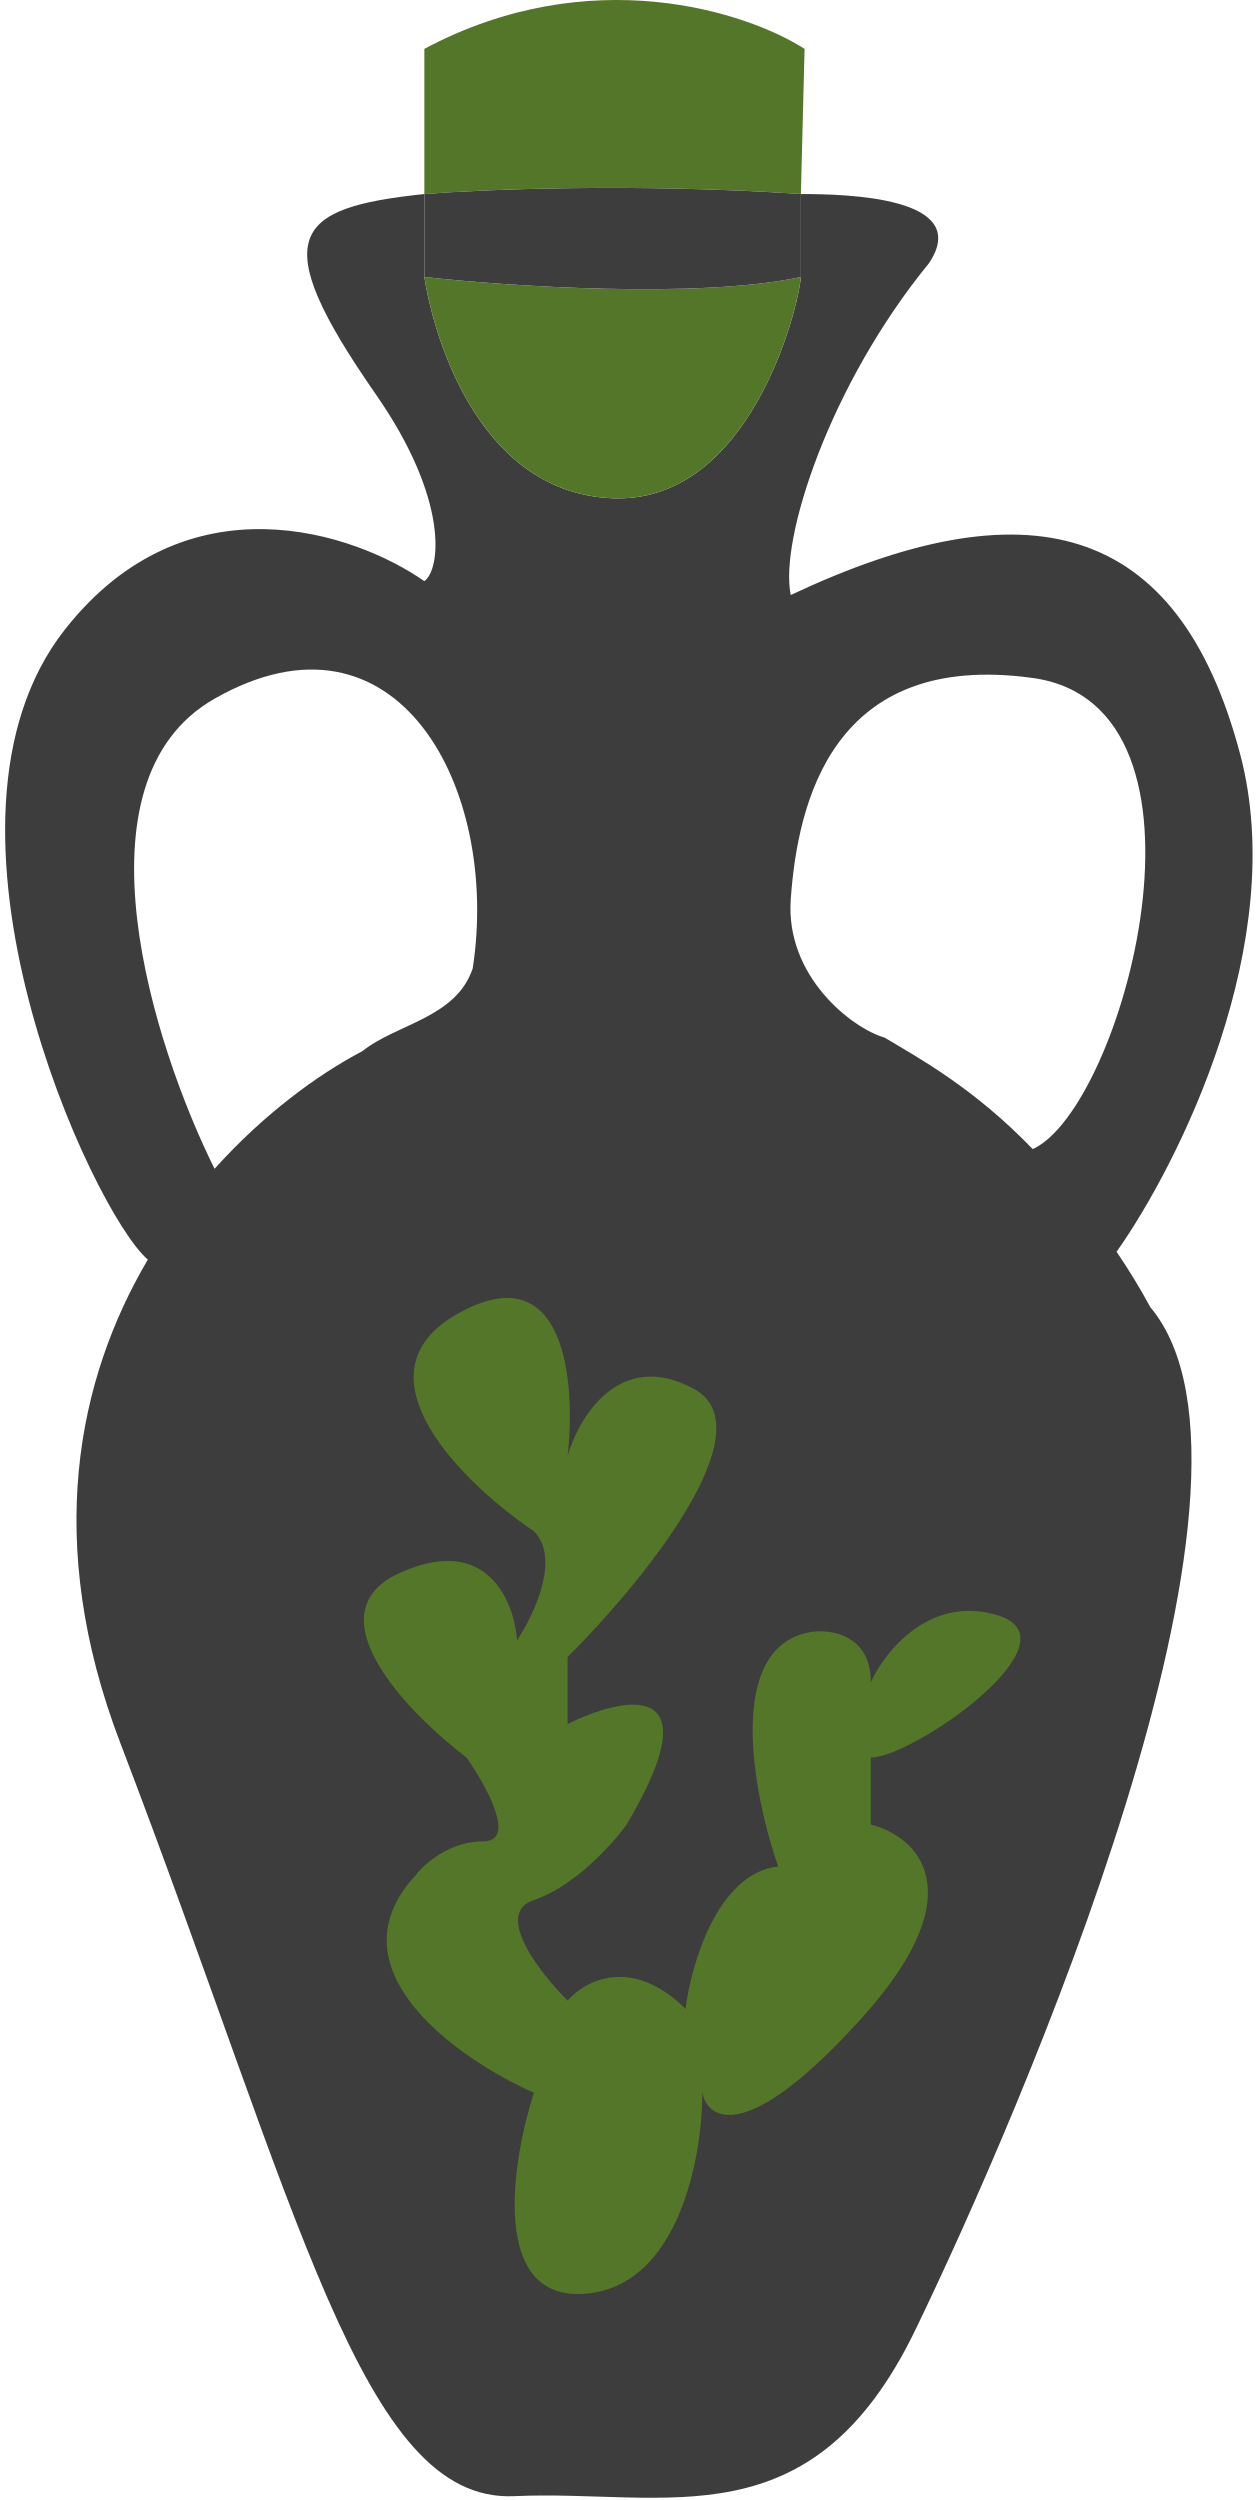
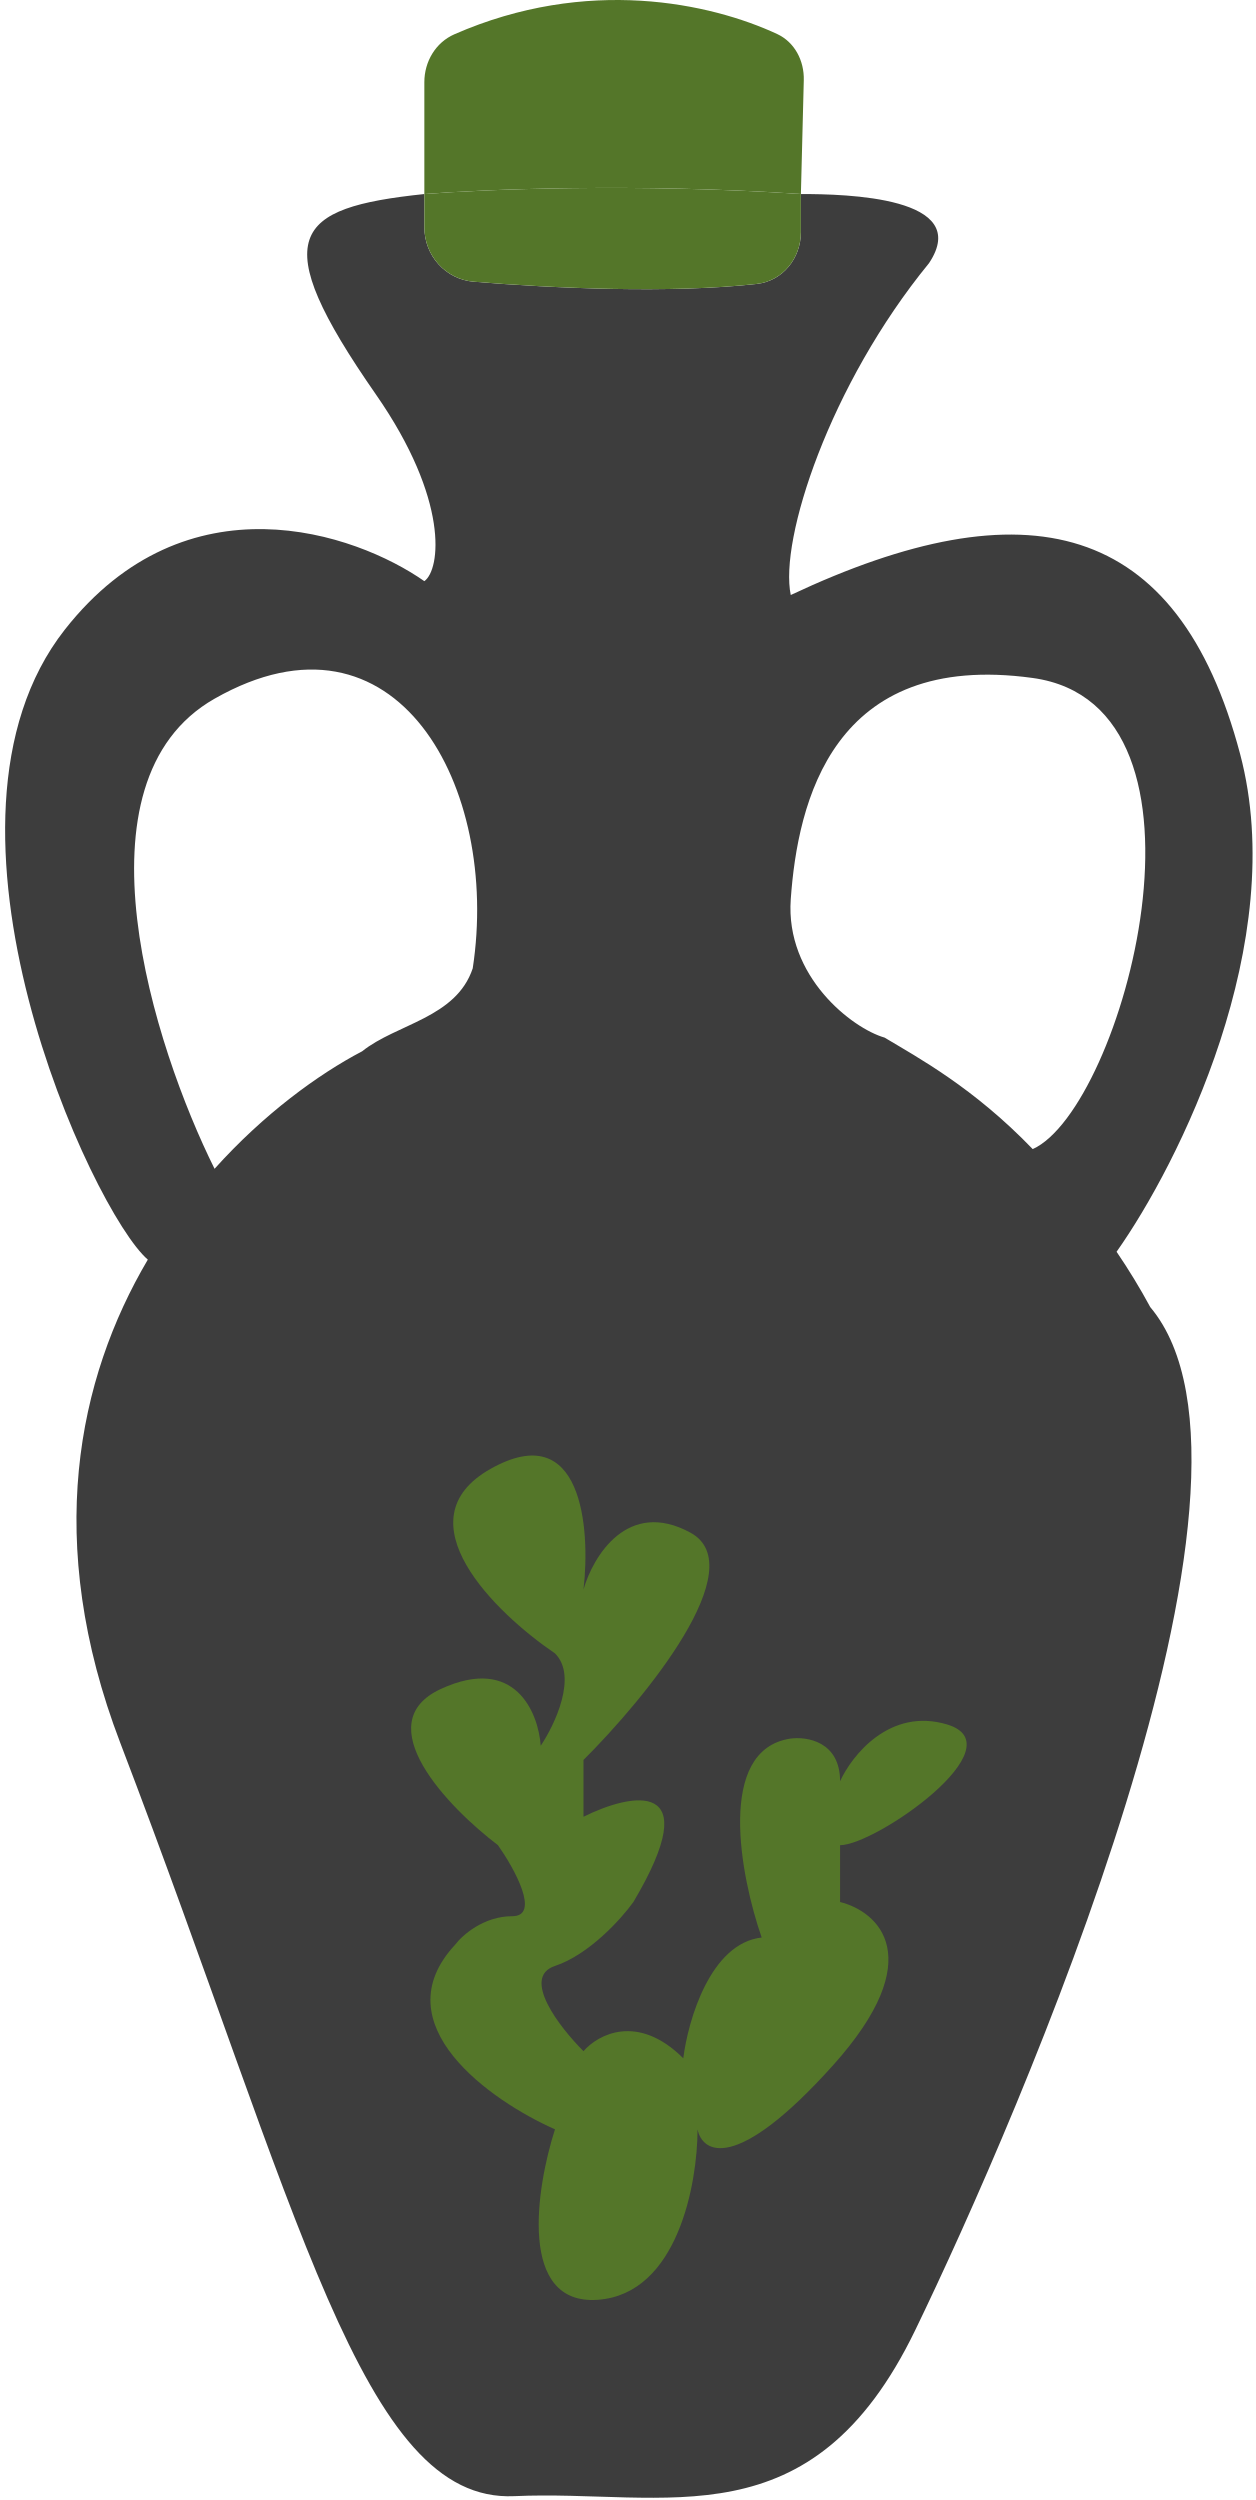
<svg xmlns="http://www.w3.org/2000/svg" width="113" height="225" viewBox="0 0 113 225" fill="none">
-   <path d="M10.816 156.836C26.992 199.144 32.592 225.276 46.28 224.654C59.968 224.032 73.034 229.01 82.367 209.722C91.7 190.434 116.588 133.192 103.522 117.637C102.593 115.914 101.574 114.252 100.492 112.659C98.171 109.241 95.561 106.139 92.944 103.419C87.621 97.886 82.625 95.192 79.612 93.384C76.708 92.554 70.67 87.897 71.168 80.928C71.79 72.218 74.901 58.529 92.944 61.018C110.988 63.507 101.033 99.779 92.944 103.419C95.561 106.139 98.171 109.241 100.492 112.659C106.065 104.778 116.09 84.785 111.61 67.861C106.01 46.707 92.322 43.596 71.168 53.551C70.131 48.573 74.652 34.635 83.611 23.685C87.593 17.712 76.132 17.463 72.081 17.463V24.929C71.85 27.832 67.434 45.461 54.99 44.839C42.522 44.216 38.813 29.077 38.191 24.929V17.463C26.37 18.707 23.88 21.196 33.836 35.506C40.447 45.01 39.643 51.268 38.191 52.305C31.97 47.95 16.788 42.724 5.838 56.661C-7.851 74.082 8.326 109.095 13.304 113.366C15.098 110.321 17.152 107.593 19.31 105.192C13.846 94.199 6.196 70.348 19.31 62.883C35.702 53.551 45.035 70.877 42.546 87.148C41.053 91.628 35.702 92.128 32.592 94.616C28.633 96.693 23.752 100.249 19.31 105.192C17.152 107.593 15.098 110.321 13.304 113.366C6.989 124.084 3.891 138.726 10.816 156.836Z" fill="#3D3D3D" />
-   <path fill-rule="evenodd" clip-rule="evenodd" d="M38.191 4.397C53.124 -3.567 67.227 1.079 72.412 4.397L72.081 17.463C57.382 16.467 43.364 17.048 38.191 17.463V4.397ZM38.191 24.929C38.813 29.077 42.522 44.216 54.99 44.839C67.434 45.461 71.85 27.832 72.081 24.929C62.858 26.92 45.645 25.759 38.191 24.929Z" fill="#547629" />
-   <path d="M72.081 24.929V17.463C57.382 16.467 43.364 17.048 38.191 17.463V24.929C45.645 25.759 62.858 26.92 72.081 24.929Z" fill="#3D3D3D" />
-   <path d="M41.23 118.212C31.527 123.642 41.735 133.546 48.052 137.819C50.478 140.233 48.052 145.36 46.536 147.623C46.283 144.103 43.807 137.97 35.924 141.59C28.04 145.209 36.682 154.158 41.988 158.18C43.757 160.694 46.536 165.721 43.504 165.721C40.472 165.721 38.198 167.732 37.44 168.738C29.556 177.184 41.23 185.328 48.052 188.345C46.031 194.629 44.11 207.047 52.6 206.444C61.09 205.84 63.212 194.126 63.212 188.345C63.718 190.859 67.306 193.02 77.615 181.558C87.924 170.095 82.416 165.219 78.373 164.213V158.18C82.163 158.18 97.323 147.623 89.743 145.36C83.679 143.55 79.636 148.628 78.373 151.393C78.373 147.17 74.835 146.617 73.067 146.868C65.183 148.075 67.761 161.448 70.035 167.984C64.577 168.587 62.202 176.782 61.697 180.804C56.845 175.977 52.6 178.29 51.084 180.05C48.557 177.536 44.414 172.207 48.052 171C51.691 169.794 55.127 165.973 56.39 164.213C64.274 150.941 56.138 152.65 51.084 155.164V149.131C57.654 142.595 69.125 128.619 62.455 124.999C55.784 121.379 52.095 127.513 51.084 131.032C51.842 124.497 50.933 112.783 41.23 118.212Z" fill="#547629" />
+   <path d="M10.816 156.836C26.992 199.145 32.592 225.277 46.28 224.654C59.968 224.032 73.034 229.01 82.367 209.722C91.7 190.434 116.588 133.192 103.522 117.638C102.593 115.914 101.574 114.252 100.492 112.659C98.171 109.241 95.561 106.139 92.944 103.419C87.621 97.886 82.625 95.192 79.612 93.384C76.708 92.554 70.67 87.897 71.168 80.928C71.79 72.218 74.901 58.529 92.944 61.018C110.988 63.507 101.033 99.779 92.944 103.419C95.561 106.139 98.171 109.241 100.492 112.659C106.065 104.778 116.09 84.785 111.61 67.861C106.01 46.707 92.322 43.596 71.168 53.551C70.131 48.573 74.652 34.635 83.611 23.685C87.593 17.712 76.132 17.463 72.081 17.463V20.893C72.081 23.248 70.439 25.295 68.098 25.555C60.36 26.418 49.819 25.948 42.641 25.355C40.102 25.145 38.191 23.002 38.191 20.455V17.463C26.37 18.707 23.88 21.196 33.836 35.506C40.447 45.01 39.643 51.268 38.191 52.305C31.97 47.95 16.788 42.724 5.838 56.661C-7.851 74.082 8.326 109.095 13.304 113.366C15.098 110.321 17.152 107.593 19.31 105.192C13.846 94.199 6.196 70.348 19.31 62.883C35.702 53.551 45.035 70.877 42.546 87.148C41.053 91.628 35.702 92.128 32.592 94.617C28.633 96.693 23.752 100.249 19.31 105.192C17.152 107.593 15.098 110.321 13.304 113.366C6.989 124.084 3.891 138.726 10.816 156.836Z" fill="#3D3D3D" />
+   <path d="M72.341 7.216C72.385 5.466 71.524 3.795 69.937 3.058C63.969 0.287 52.861 -2.16 40.891 3.087C39.2 3.829 38.191 5.551 38.191 7.397V17.463C43.364 17.048 57.382 16.467 72.081 17.463L72.341 7.216Z" fill="#547629" />
+   <path d="M68.098 25.555C70.439 25.295 72.081 23.248 72.081 20.893V17.463C57.382 16.467 43.364 17.048 38.191 17.463V20.455C38.191 23.002 40.102 25.145 42.641 25.355C49.819 25.948 60.36 26.418 68.098 25.555Z" fill="#547629" />
+   <path d="M44.176 132.183C35.965 136.786 44.604 145.183 49.949 148.805C52.002 150.851 49.949 155.198 48.666 157.116C48.452 154.133 46.357 148.933 39.686 152.002C33.015 155.07 40.327 162.657 44.817 166.066C46.314 168.197 48.666 172.459 46.1 172.459C43.534 172.459 41.61 174.164 40.969 175.017C34.297 182.177 44.176 189.081 49.949 191.639C48.239 196.966 46.613 207.493 53.798 206.982C60.982 206.471 62.778 196.54 62.778 191.639C63.206 193.77 66.242 195.602 74.966 185.885C83.689 176.167 79.028 172.033 75.607 171.181V166.066C78.814 166.066 91.643 157.116 85.229 155.198C80.097 153.664 76.676 157.968 75.607 160.313C75.607 156.732 72.614 156.264 71.117 156.477C64.446 157.5 66.627 168.837 68.551 174.377C63.932 174.889 61.923 181.836 61.495 185.246C57.39 181.154 53.798 183.115 52.515 184.606C50.377 182.475 46.87 177.957 49.949 176.935C53.028 175.912 55.936 172.673 57.005 171.181C63.676 159.929 56.791 161.378 52.515 163.509V158.395C58.074 152.854 67.781 141.006 62.136 137.937C56.492 134.868 53.37 140.068 52.515 143.052C53.156 137.511 52.387 127.58 44.176 132.183Z" fill="#547629" />
</svg>
